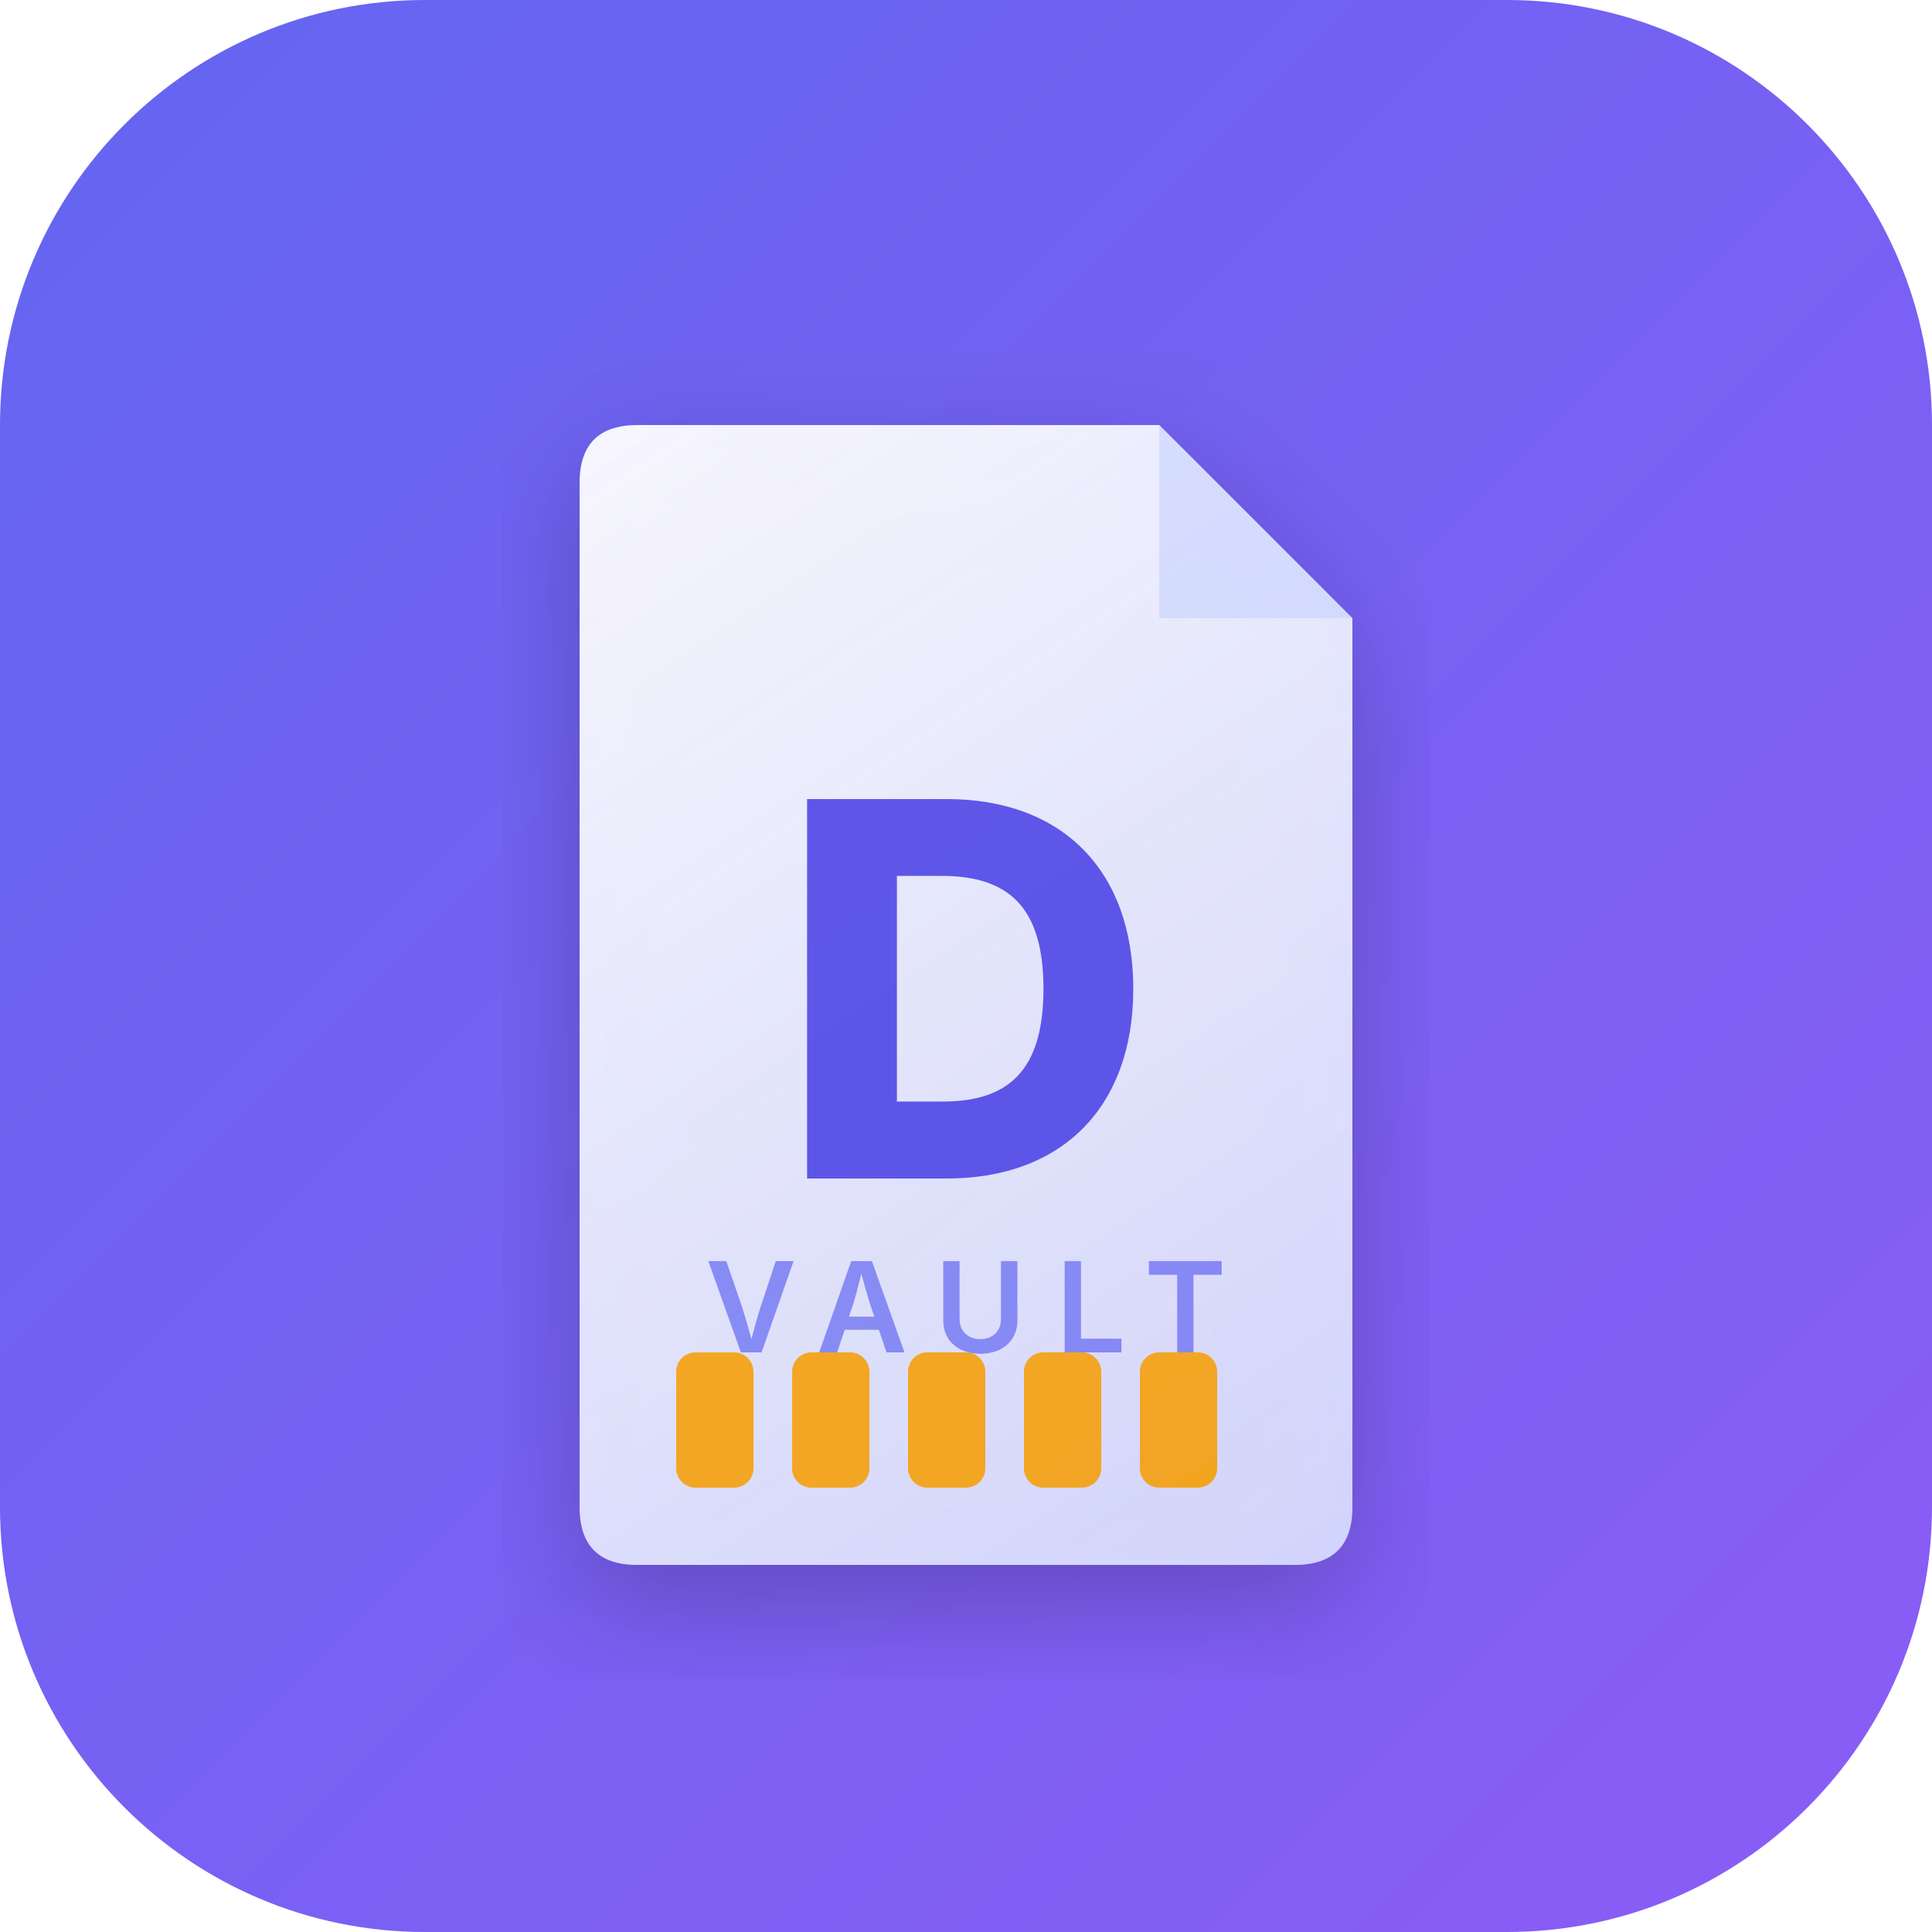
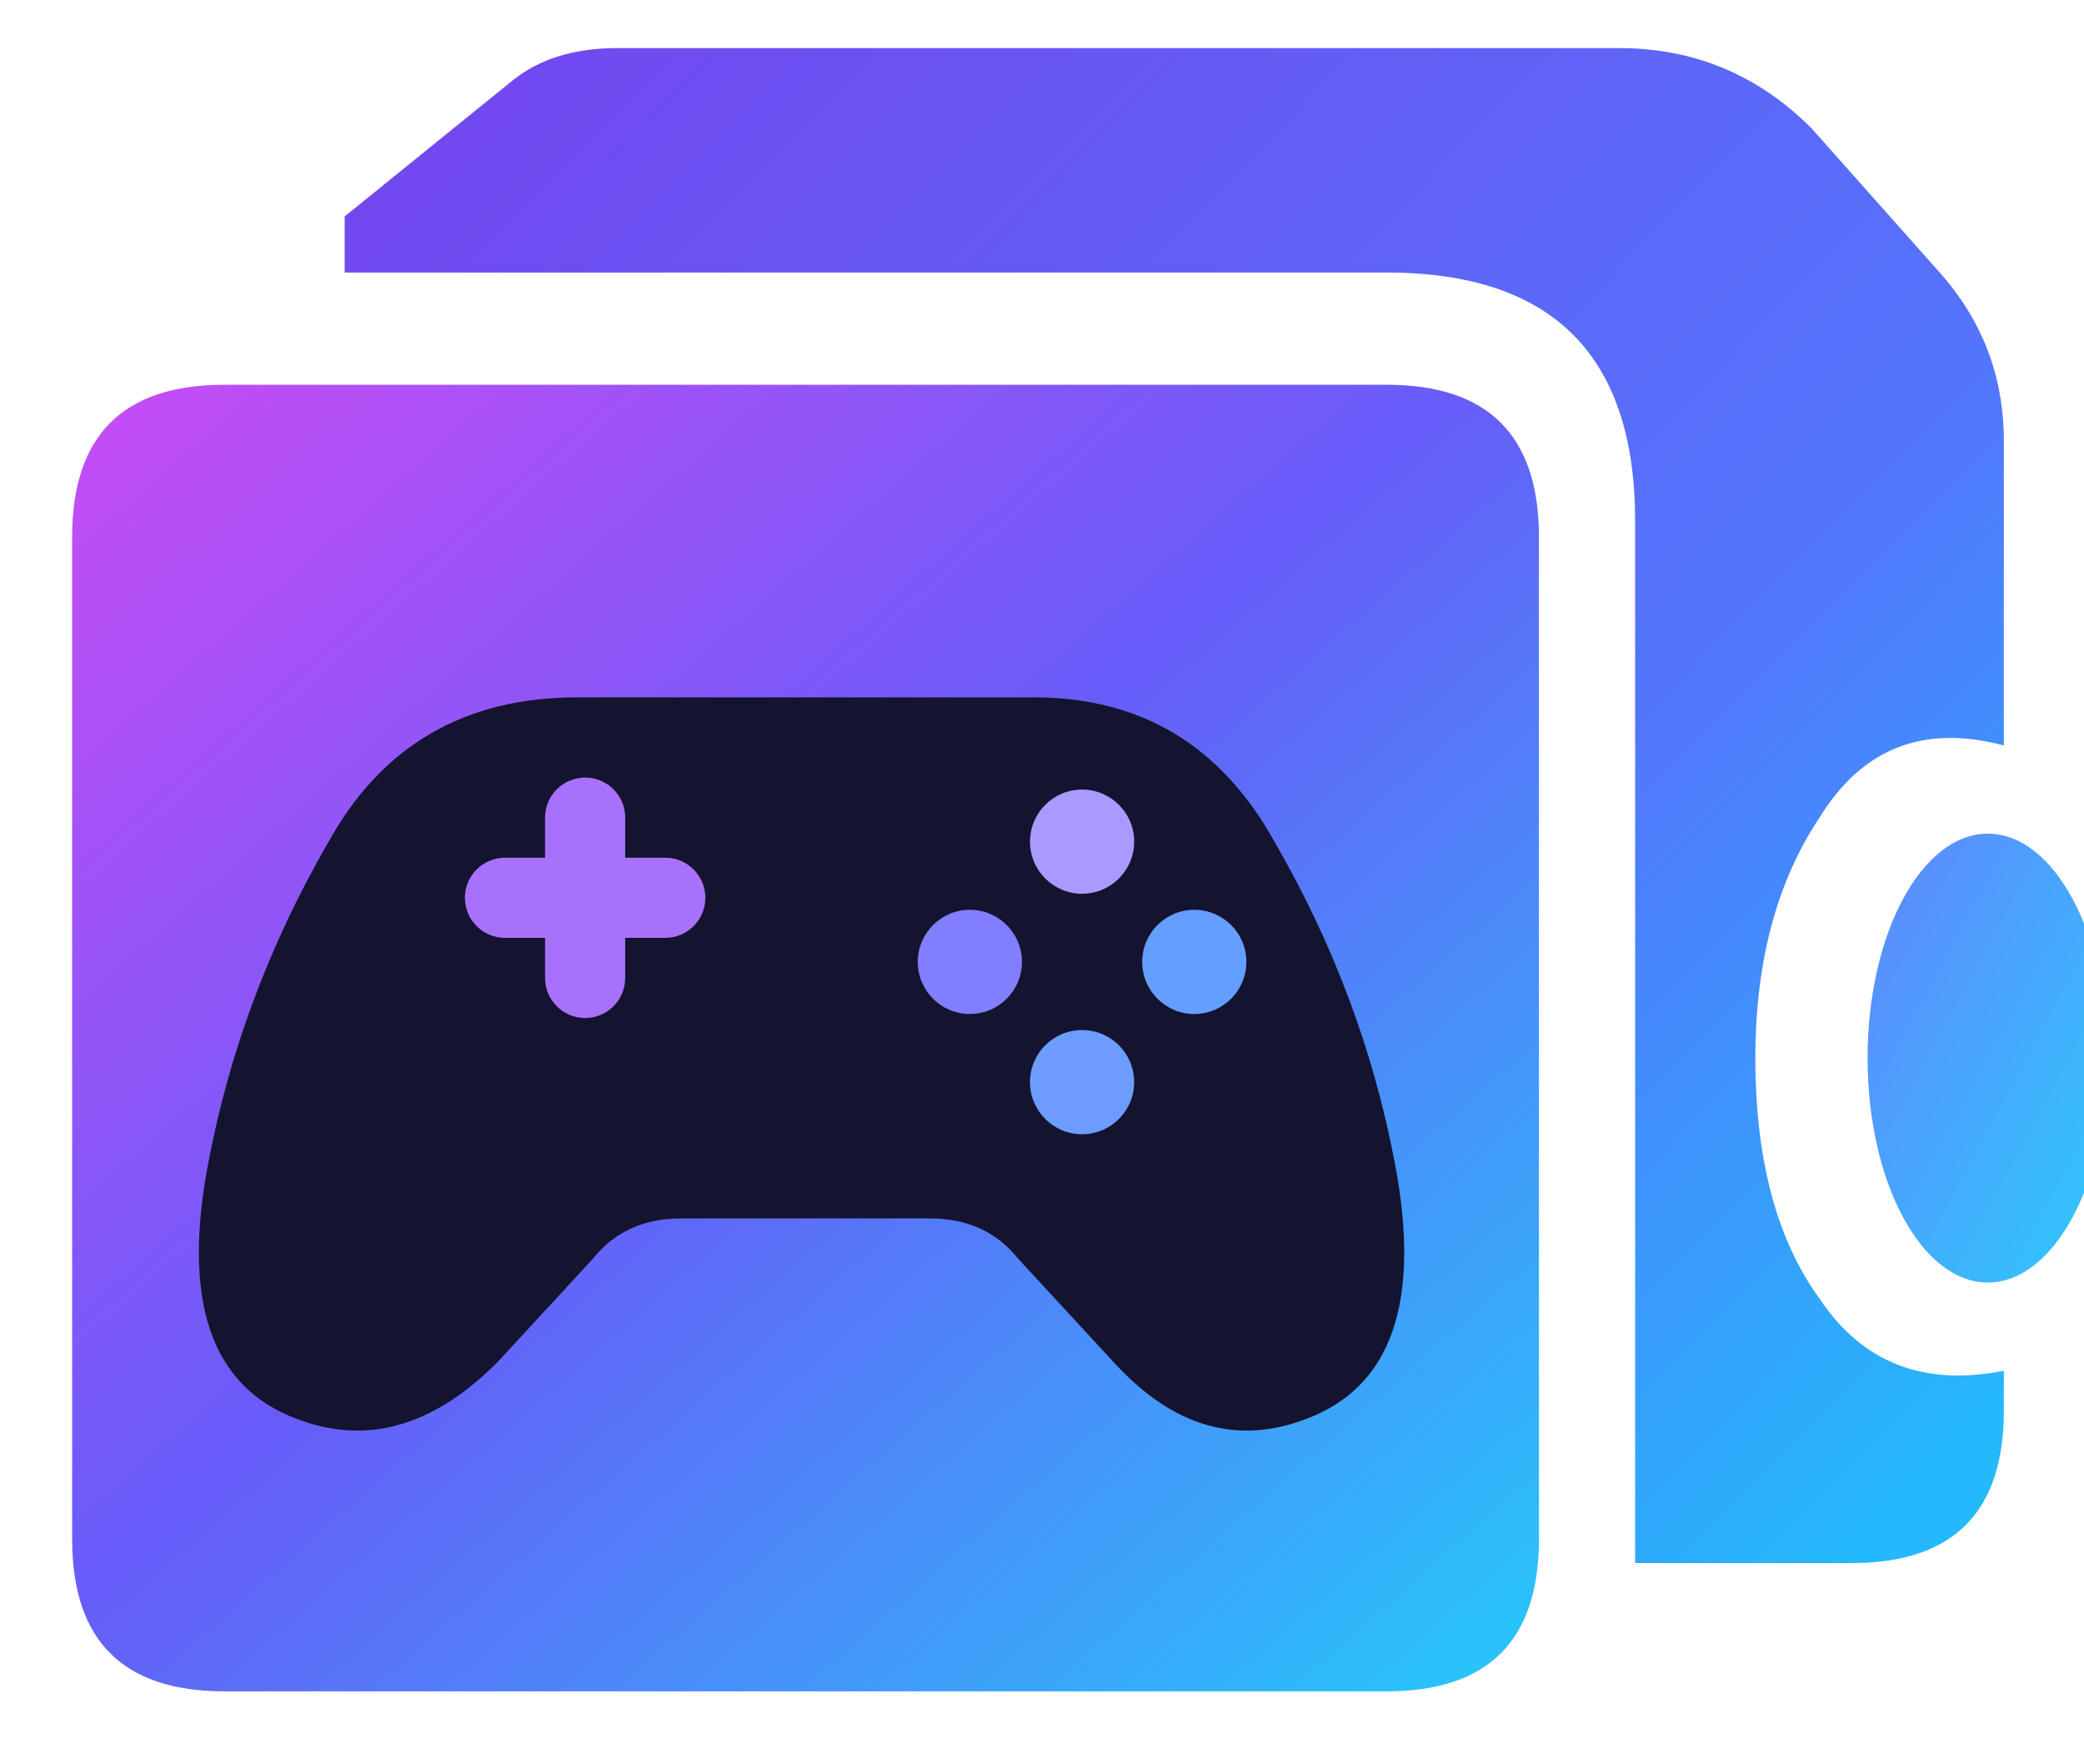
- <svg xmlns="http://www.w3.org/2000/svg" viewBox="0 0 200 200" fill="none">
+ <svg xmlns="http://www.w3.org/2000/svg" viewBox="0 0 260 220" role="img" aria-labelledby="title desc">
  <defs>
-     <linearGradient id="bg" x1="0" y1="0" x2="200" y2="200" gradientUnits="userSpaceOnUse">
-       <stop offset="0%" stop-color="#6366f1" />
-       <stop offset="100%" stop-color="#8b5cf6" />
+     <linearGradient id="body" x1="0" y1="0" x2="1" y2="1">
+       <stop offset="0" stop-color="#c84cf6" />
+       <stop offset=".47" stop-color="#675cf8" />
+       <stop offset="1" stop-color="#25c9fa" />
    </linearGradient>
-     <linearGradient id="card" x1="60" y1="40" x2="140" y2="160" gradientUnits="userSpaceOnUse">
-       <stop offset="0%" stop-color="#ffffff" stop-opacity="0.95" />
-       <stop offset="100%" stop-color="#e0e7ff" stop-opacity="0.85" />
+     <linearGradient id="top" x1="0" y1="0" x2="1" y2=".9">
+       <stop stop-color="#7544ed" />
+       <stop offset=".65" stop-color="#5375fc" />
+       <stop offset="1" stop-color="#24b9fb" />
    </linearGradient>
-     <filter id="shadow">
-       <feDropShadow dx="0" dy="4" stdDeviation="6" flood-color="#000" flood-opacity="0.25" />
-     </filter>
+     <linearGradient id="knob" x1="0" y1="0" x2="1" y2="1">
+       <stop stop-color="#6186fe" />
+       <stop offset="1" stop-color="#2ccafb" />
+     </linearGradient>
  </defs>
-   <rect width="200" height="200" rx="44" fill="url(#bg)" />
-   <g filter="url(#shadow)">
-     <path d="M72 44 L120 44 L140 64 L140 156 Q140 162 134 162 L66 162 Q60 162 60 156 L60 50 Q60 44 66 44 Z" fill="url(#card)" />
-     <path d="M120 44 L140 64 L120 64 Z" fill="#c7d2fe" opacity="0.6" />
-     <rect x="70" y="140" width="8" height="14" rx="2" fill="#f59e0b" opacity="0.9" />
-     <rect x="82" y="140" width="8" height="14" rx="2" fill="#f59e0b" opacity="0.9" />
-     <rect x="94" y="140" width="8" height="14" rx="2" fill="#f59e0b" opacity="0.9" />
-     <rect x="106" y="140" width="8" height="14" rx="2" fill="#f59e0b" opacity="0.9" />
-     <rect x="118" y="140" width="8" height="14" rx="2" fill="#f59e0b" opacity="0.9" />
-     <text x="100" y="122" text-anchor="middle" font-family="system-ui, -apple-system, sans-serif" font-size="54" font-weight="800" fill="#4f46e5" opacity="0.9">D</text>
-     <text x="100" y="140" text-anchor="middle" font-family="system-ui, -apple-system, sans-serif" font-size="13" font-weight="600" letter-spacing="3" fill="#6366f1" opacity="0.7">VAULT</text>
-   </g>
+   <path fill="url(#top)" d="M43 27 64 10Q69 6 77 6h125q14 0 24 10l16 18q8 9 8 21v38q-15-4-23 9-8 12-8 30 0 19 8 30 8 12 23 9v5q0 19-19 19h-27V65q0-31-31-31H43z" />
+   <path fill="url(#body)" d="M28 48h145q19 0 19 19v125q0 19-19 19H28q-19 0-19-19V67q0-19 19-19z" />
+   <ellipse cx="248" cy="132" rx="15" ry="28" fill="url(#knob)" />
+   <path fill="#141330" d="M72 87h57q20 0 30 18 11 19 15 40 5 26-11 32-13 5-24-7l-12-13q-4-5-11-5H85q-7 0-11 5l-12 13q-12 12-25 7-16-6-11-32 4-21 15-40 10-18 31-18z" />
+   <path fill="#a871fc" d="M58 112a5 5 0 0 1 5-5h5v-5a5 5 0 0 1 10 0v5h5a5 5 0 0 1 0 10h-5v5a5 5 0 0 1-10 0v-5h-5a5 5 0 0 1-5-5z" />
+   <circle cx="135" cy="105" r="6.5" fill="#a99aff" />
+   <circle cx="121" cy="120" r="6.5" fill="#817eff" />
+   <circle cx="149" cy="120" r="6.5" fill="#649eff" />
+   <circle cx="135" cy="135" r="6.5" fill="#6d9cff" />
</svg>
